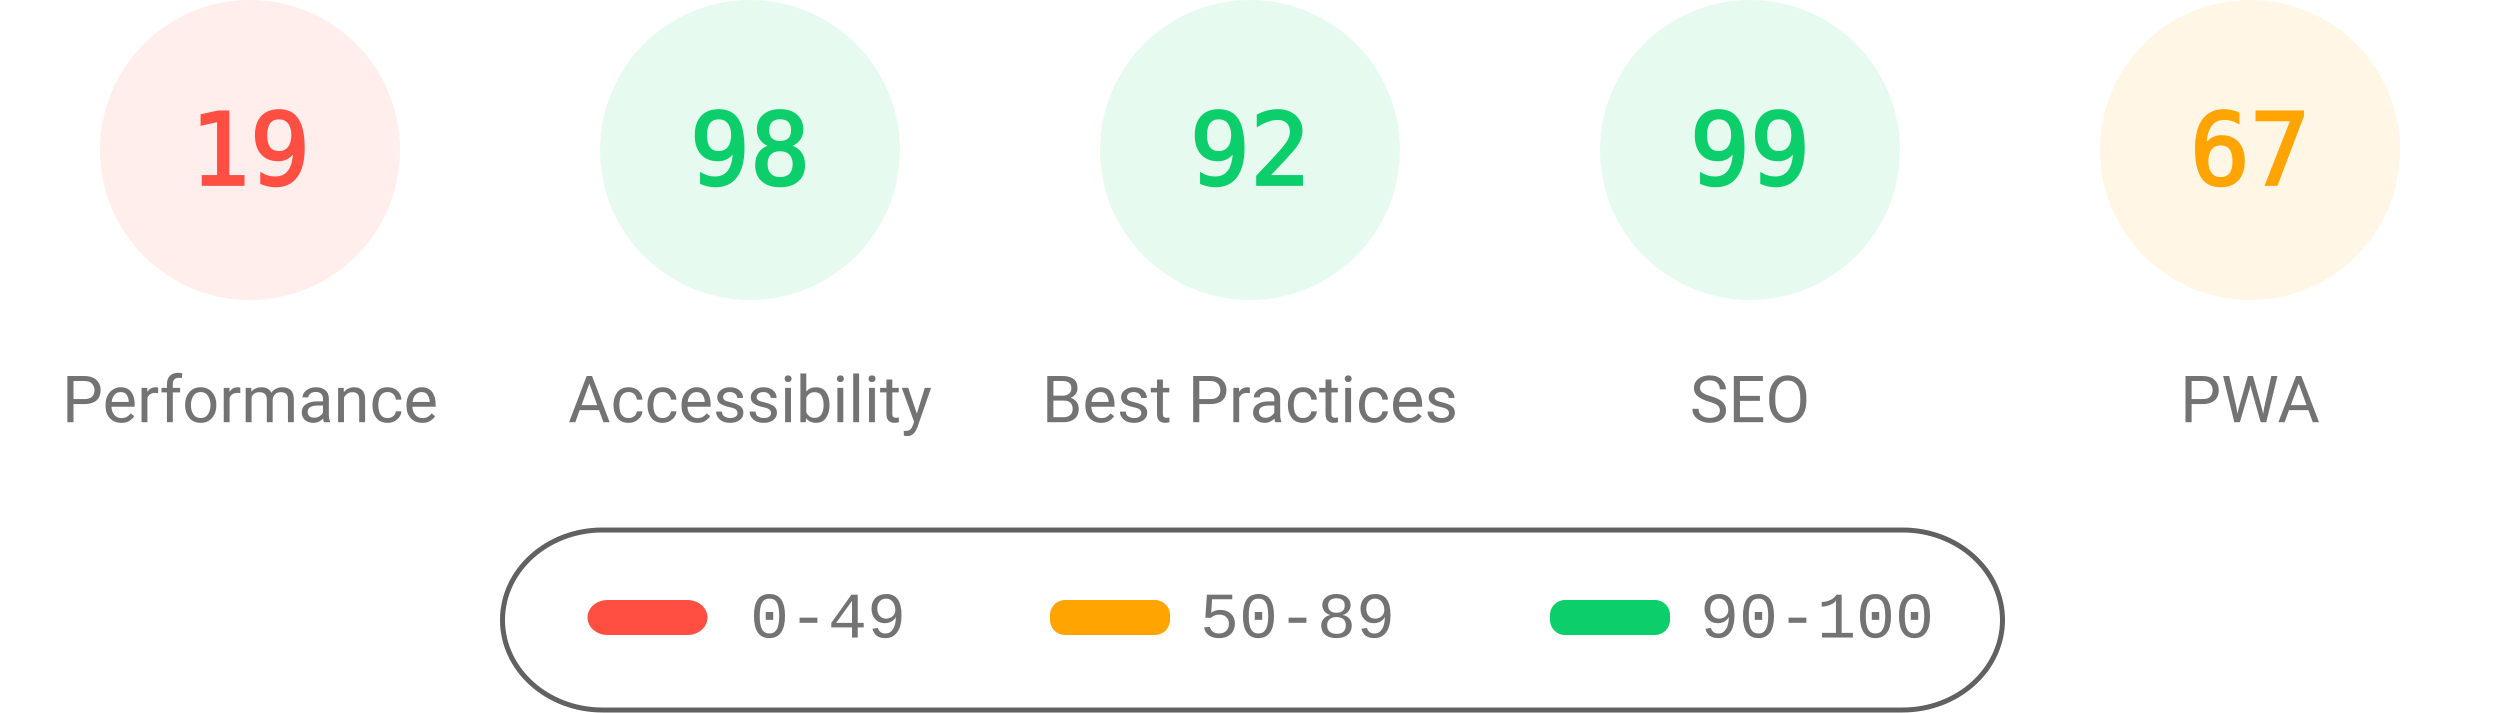
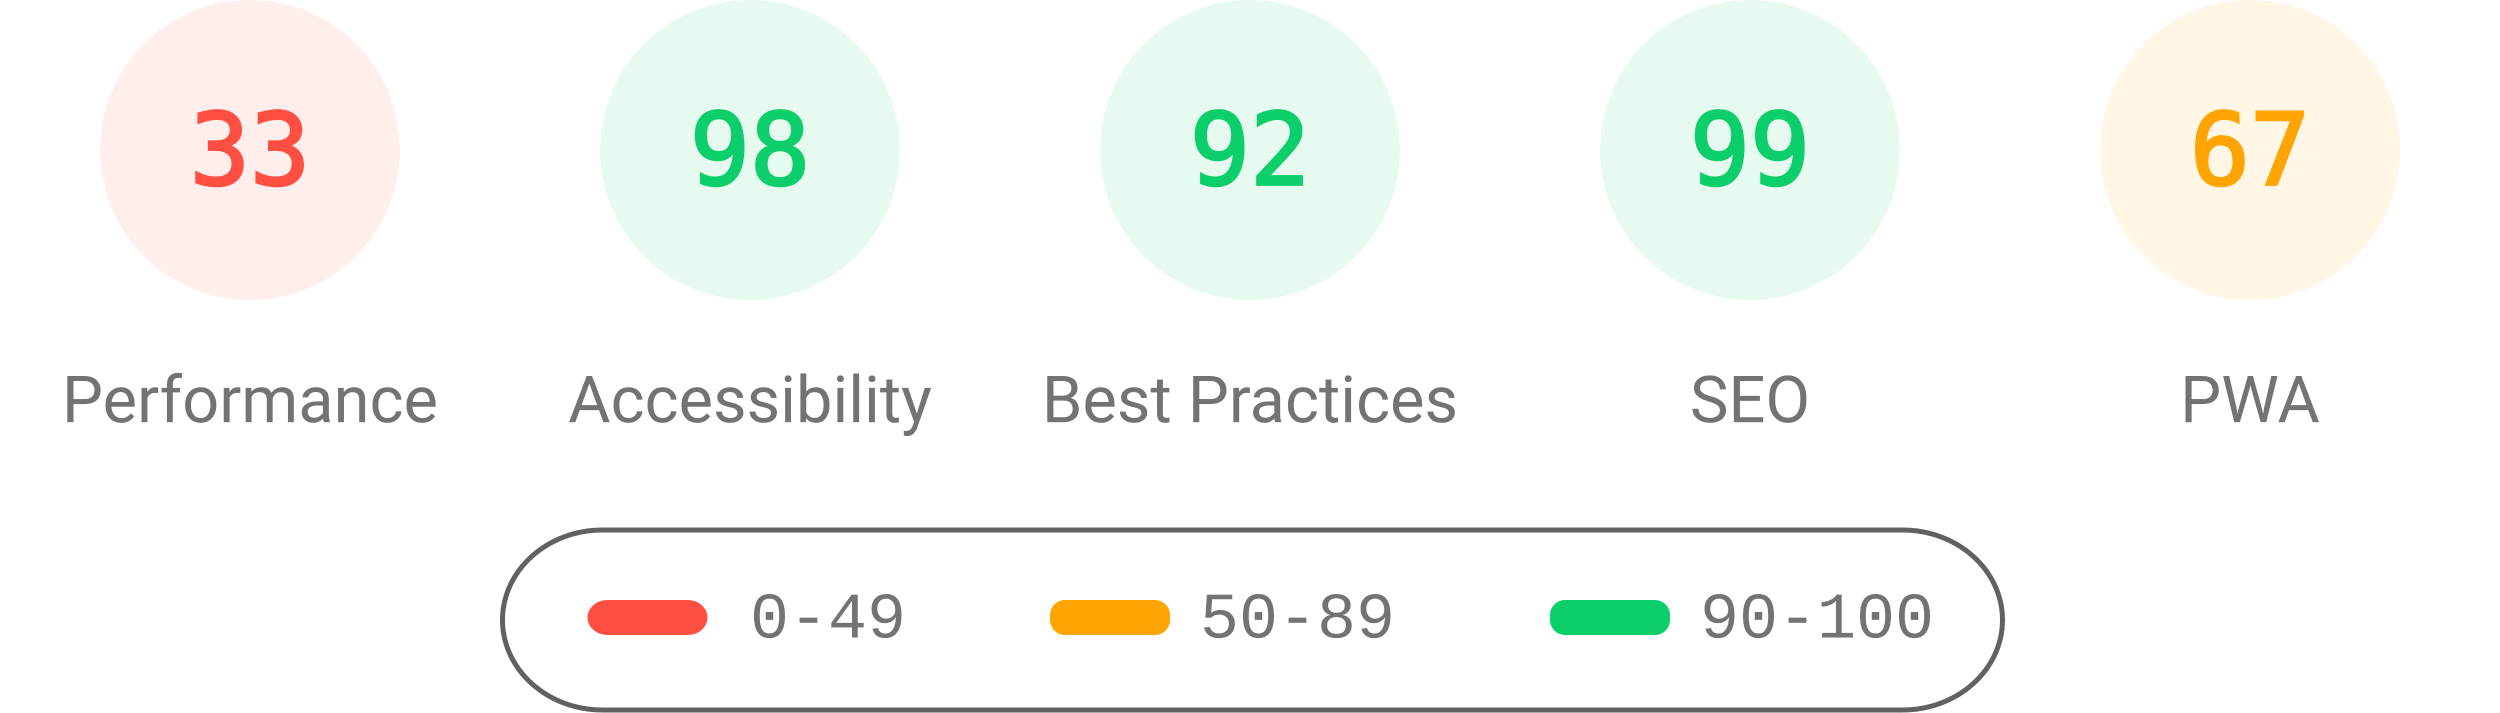
<svg xmlns="http://www.w3.org/2000/svg" fill="none" width="1000" height="285">
  <style>.gauge-base{opacity:.1}.gauge-arc{fill:none;animation-delay:250ms;stroke-linecap:round;transform:rotate(-90deg);transform-origin:100px 60px;animation:load-gauge 1s ease forwards}.guage-text{font-size:40px;font-family:monospace;text-align:center}.guage-red{color:#ff4e42;fill:#ff4e42;stroke:#ff4e42}.guage-orange{color:#ffa400;fill:#ffa400;stroke:#ffa400}.guage-green{color:#0cce6b;fill:#0cce6b;stroke:#0cce6b}.guage-undefined{color:#5c5c5c;fill:#5c5c5c;stroke:#5c5c5c}.guage-title{color:#737373;fill:#737373;stroke:none;font-size:26px;line-height:26px;font-family:Roboto,Halvetica,Arial,sans-serif}@keyframes load-gauge{from{stroke-dasharray:0 352.858}}</style>
  <svg class="guage-div guage-perf guage-red" viewBox="0 0 200 200" width="200" height="200">
    <circle class="gauge-base" r="56" cx="100" cy="60" stroke-width="8" />
-     <circle class="gauge-arc guage-arc-1" r="56" cx="100" cy="60" stroke-width="8" style="stroke-dasharray:66.853,351.858" />
-     <text class="guage-text" x="100" y="60" alignment-baseline="central" dominant-baseline="central" text-anchor="middle">19</text>
+     <circle class="gauge-arc guage-arc-1" r="56" cx="100" cy="60" stroke-width="8" style="stroke-dasharray:116.113,351.858" />
+     <text class="guage-text" x="100" y="60" alignment-baseline="central" dominant-baseline="central" text-anchor="middle">33</text>
    <text class="guage-title" x="100" y="160" alignment-baseline="central" dominant-baseline="central" text-anchor="middle">Performance</text>
  </svg>
  <svg class="guage-div guage-acc guage-green" viewBox="0 0 200 200" width="200" height="200" x="200">
    <circle class="gauge-base" r="56" cx="100" cy="60" stroke-width="8" />
    <circle class="gauge-arc guage-arc-2" r="56" cx="100" cy="60" stroke-width="8" style="stroke-dasharray:344.821,351.858" />
    <text class="guage-text" x="100" y="60" alignment-baseline="central" dominant-baseline="central" text-anchor="middle">98</text>
    <text class="guage-title" x="100" y="160" alignment-baseline="central" dominant-baseline="central" text-anchor="middle">Accessibility</text>
  </svg>
  <svg class="guage-div guage-best guage-green" viewBox="0 0 200 200" width="200" height="200" x="400">
    <circle class="gauge-base" r="56" cx="100" cy="60" stroke-width="8" />
    <circle class="gauge-arc guage-arc-3" r="56" cx="100" cy="60" stroke-width="8" style="stroke-dasharray:323.709,351.858" />
    <text class="guage-text" x="100" y="60" alignment-baseline="central" dominant-baseline="central" text-anchor="middle">92</text>
    <text class="guage-title" x="100" y="160" alignment-baseline="central" dominant-baseline="central" text-anchor="middle">Best Practices</text>
  </svg>
  <svg class="guage-div guage-seo guage-green" viewBox="0 0 200 200" width="200" height="200" x="600">
    <circle class="gauge-base" r="56" cx="100" cy="60" stroke-width="8" />
    <circle class="gauge-arc guage-arc-4" r="56" cx="100" cy="60" stroke-width="8" style="stroke-dasharray:348.339,351.858" />
    <text class="guage-text" x="100" y="60" alignment-baseline="central" dominant-baseline="central" text-anchor="middle">99</text>
    <text class="guage-title" x="100" y="160" alignment-baseline="central" dominant-baseline="central" text-anchor="middle">SEO</text>
  </svg>
  <svg class="guage-div guage-pwa guage-orange" viewBox="0 0 200 200" width="200" height="200" x="800">
    <circle class="gauge-base" r="56" cx="100" cy="60" stroke-width="8" />
    <circle class="gauge-arc guage-arc-4" r="56" cx="100" cy="60" stroke-width="8" style="stroke-dasharray:235.745,351.858" />
    <text class="guage-text" x="100" y="60" alignment-baseline="central" dominant-baseline="central" text-anchor="middle">67</text>
    <text class="guage-title" x="100" y="160" alignment-baseline="central" dominant-baseline="central" text-anchor="middle">PWA</text>
  </svg>
  <svg width="604" height="76" x="200" y="210">
    <path fill="none" id="canvas_background" d="M-1-1h604v80H-1z" />
    <rect fill-opacity="0" stroke="#616161" stroke-width="2" rx="40" id="svg_2" height="72" width="600" y="2" x="1" fill="#000" />
    <rect stroke="#000" rx="8" id="svg_3" height="14" width="48" y="30" x="35" stroke-opacity="null" stroke-width="0" fill="#ff4e42" />
    <rect stroke="#000" rx="6" id="svg_4" height="14" width="48" y="30" x="220" stroke-opacity="null" stroke-width="0" fill="#ffa400" />
    <rect stroke="#000" rx="6" id="svg_5" height="14" width="48" y="30" x="420" stroke-opacity="null" stroke-width="0" fill="#0cce6b" />
    <text xml:space="preserve" text-anchor="start" font-family="'Courier New', Courier, monospace" font-size="26" id="svg_6" y="45" x="100" stroke-opacity="null" stroke-width="0" stroke="#000" fill="#737373">0-49</text>
    <text xml:space="preserve" text-anchor="start" font-family="'Courier New', Courier, monospace" font-size="26" id="svg_7" y="45" x="280" stroke-opacity="null" stroke-width="0" stroke="#000" fill="#737373">50-89</text>
    <text xml:space="preserve" text-anchor="start" font-family="'Courier New', Courier, monospace" font-size="26" id="svg_8" y="45" x="480" stroke-opacity="null" stroke-width="0" stroke="#000" fill="#737373">90-100</text>
  </svg>
</svg>
